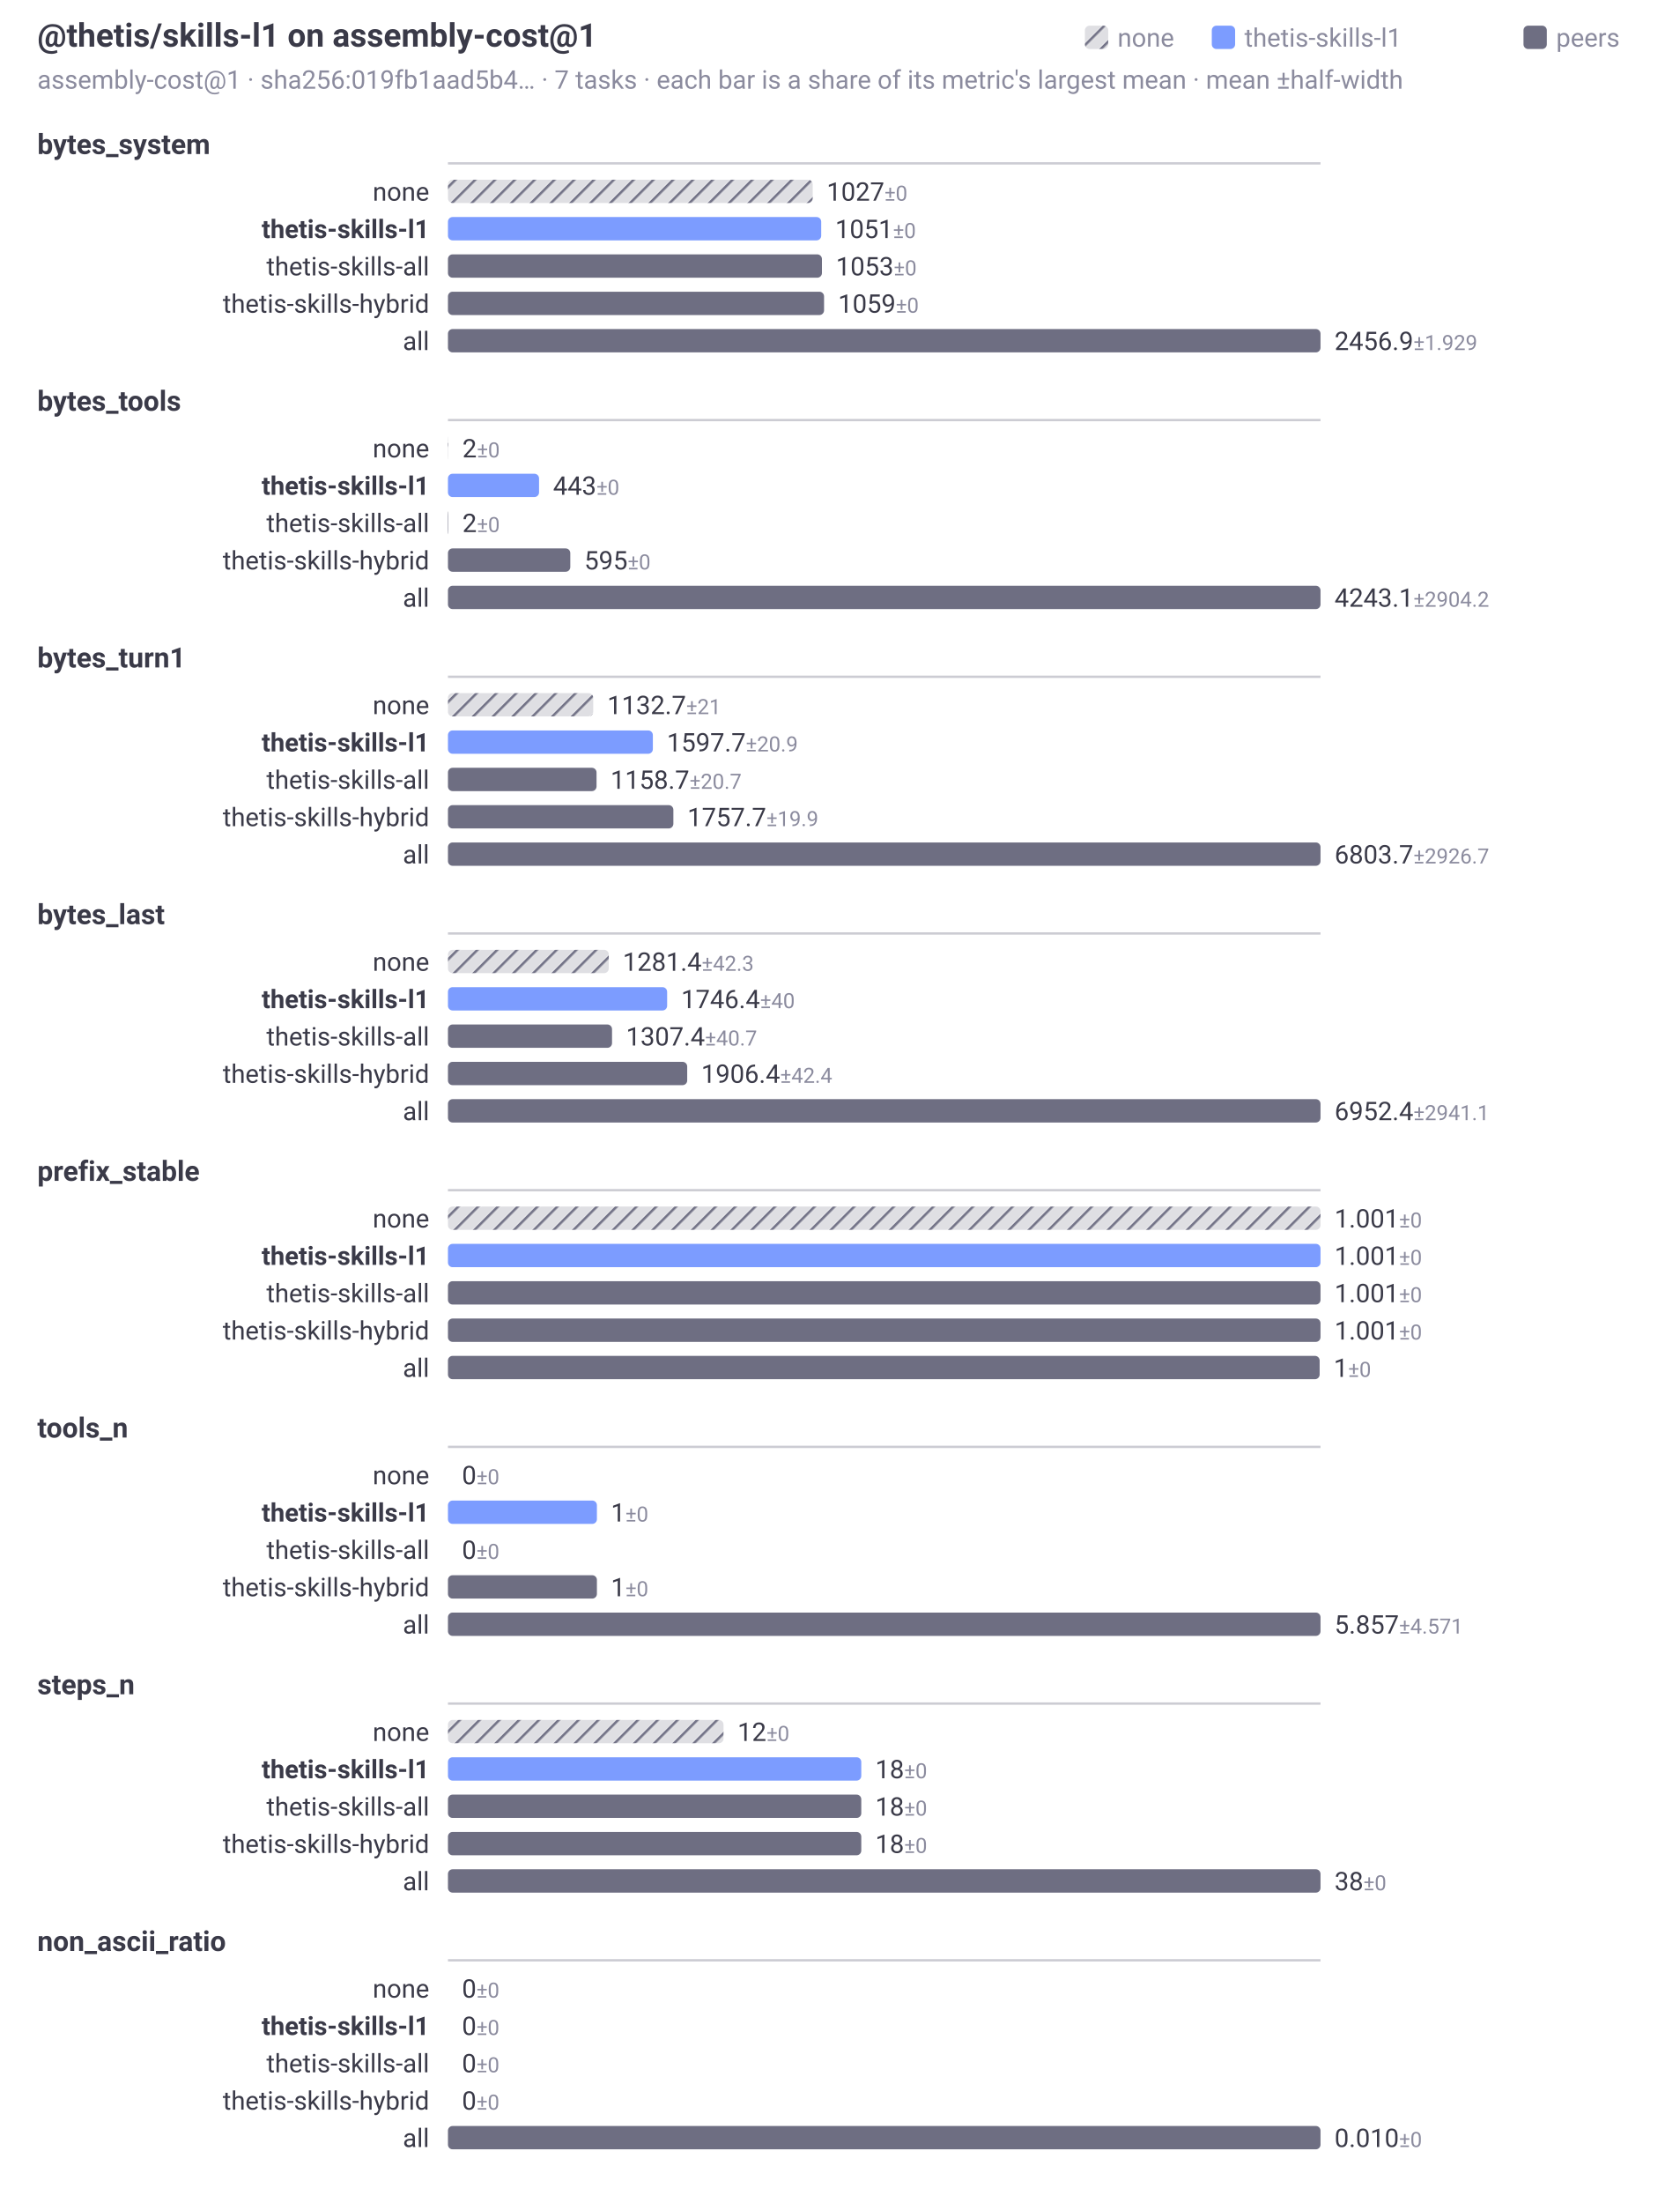
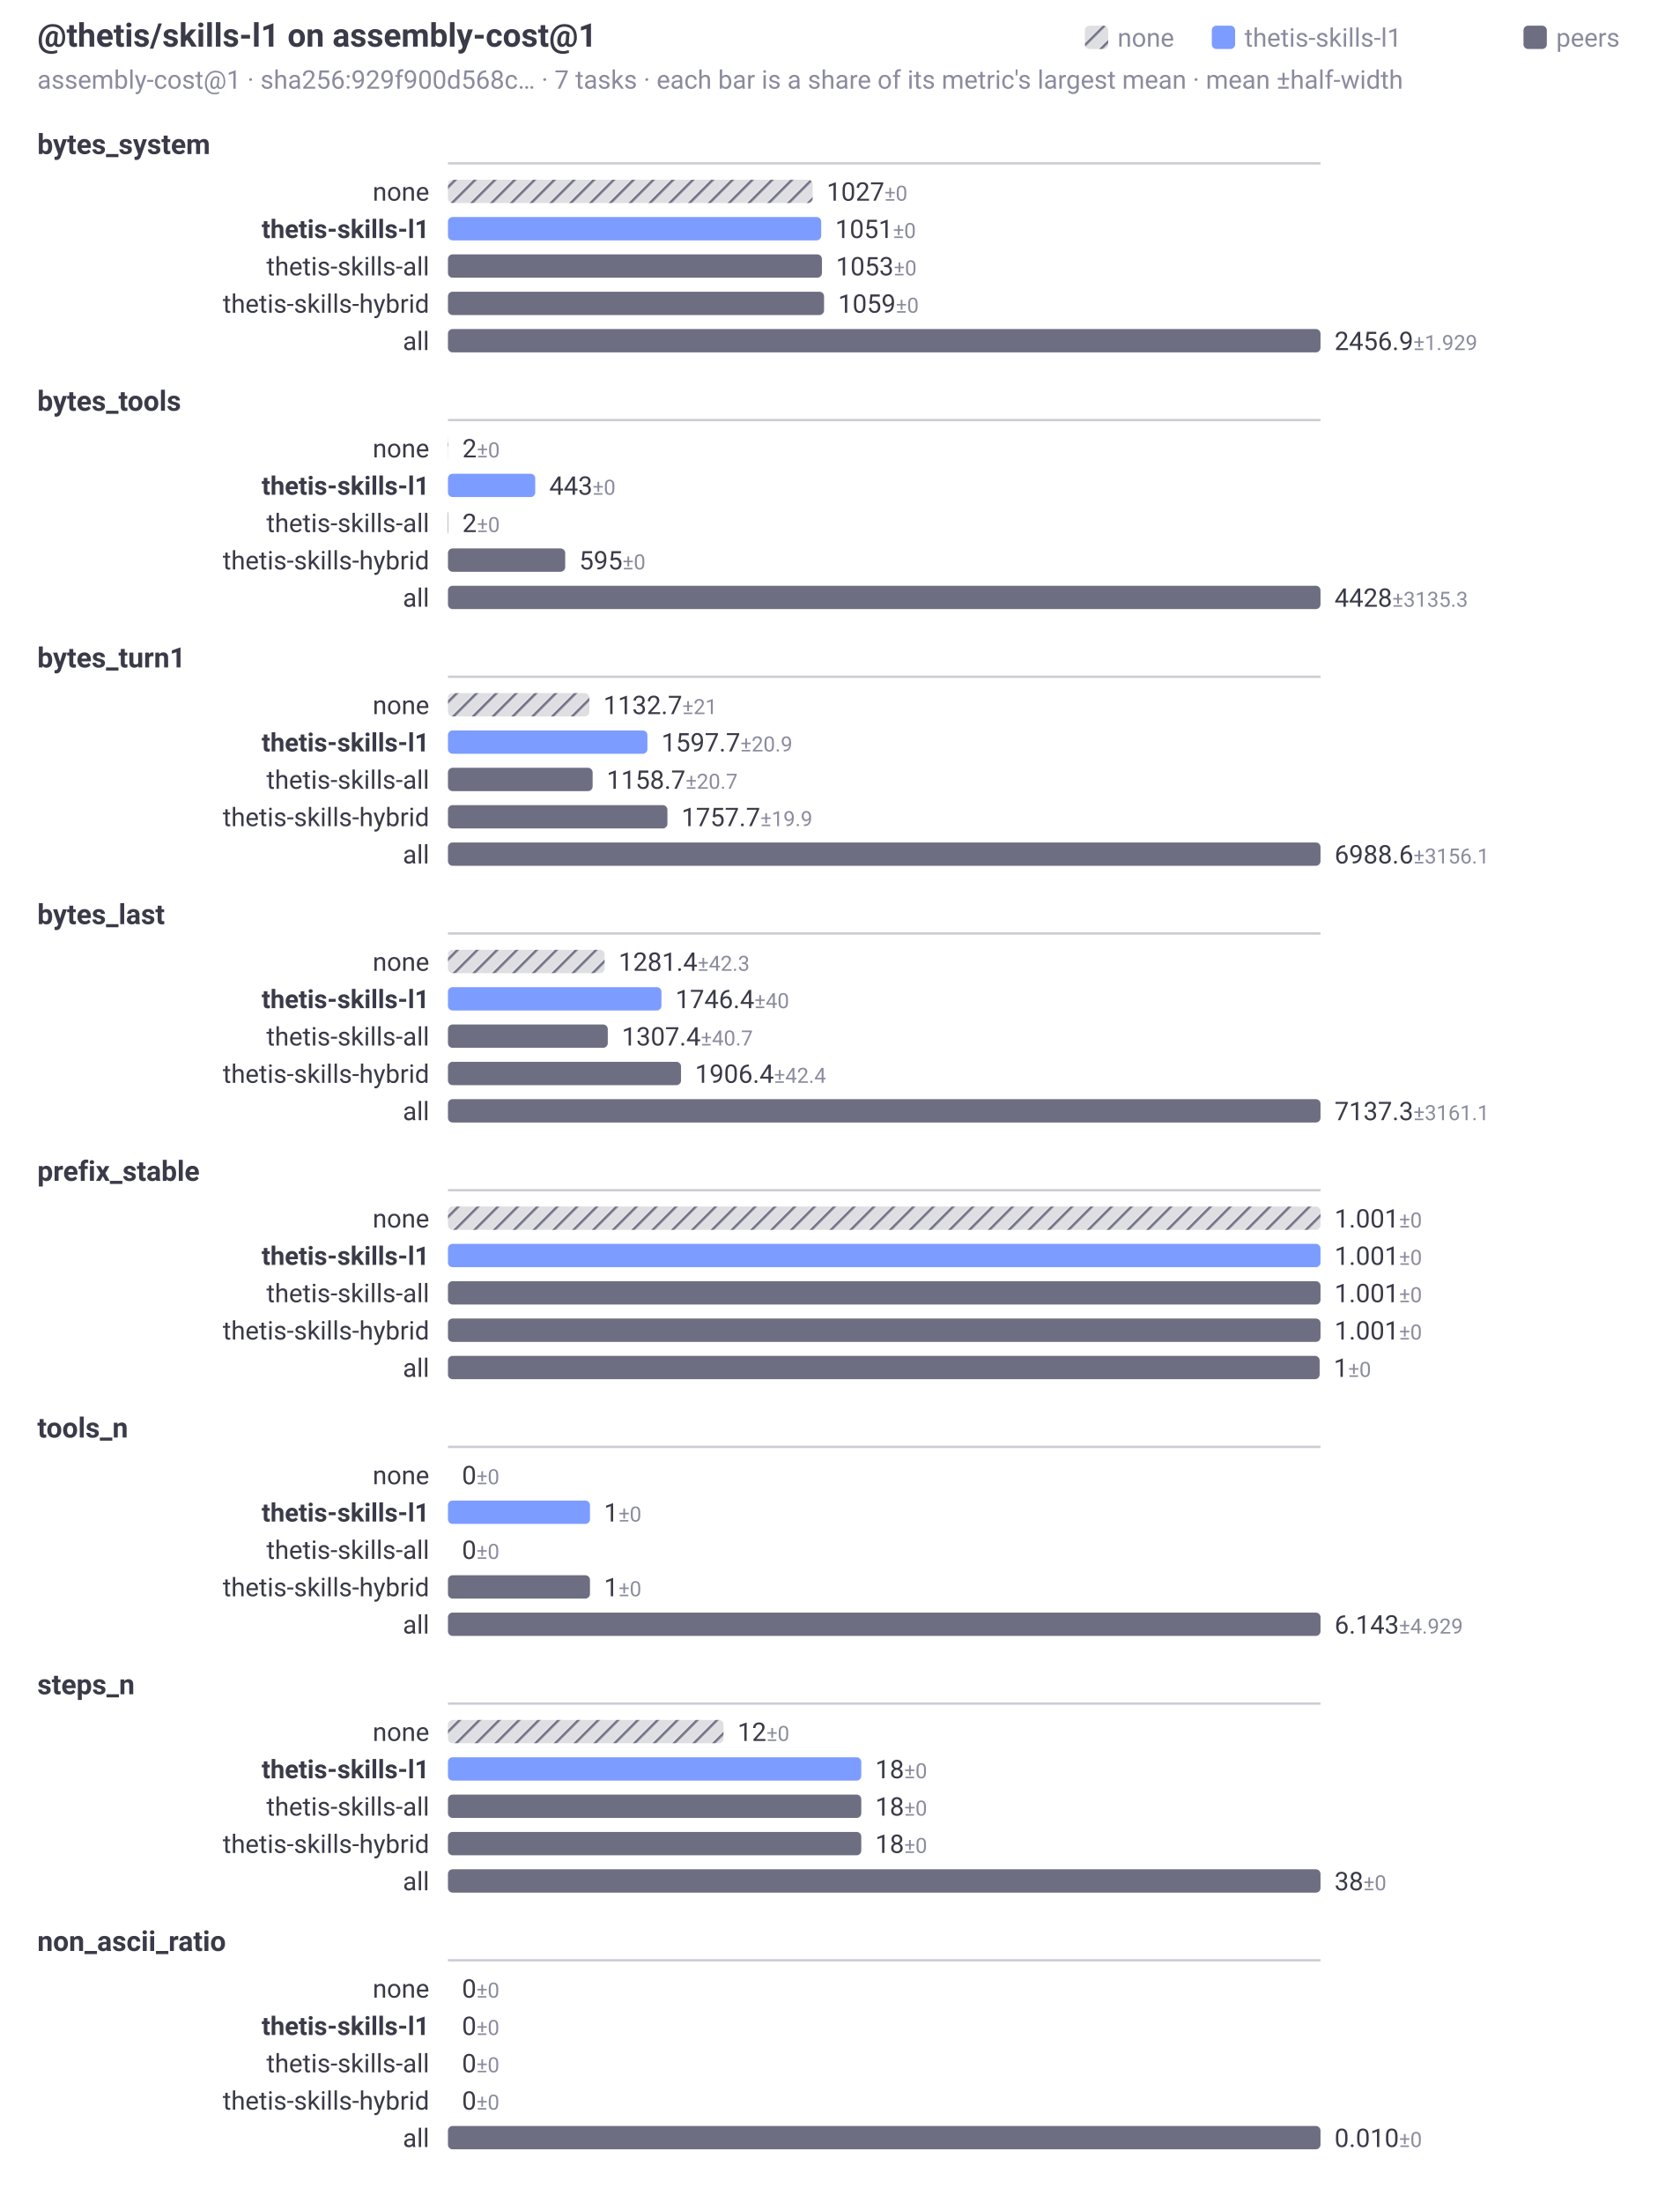
<svg xmlns="http://www.w3.org/2000/svg" width="720" height="944" viewBox="0 0 720 944" role="img" aria-labelledby="t d" font-family="system-ui, -apple-system, Segoe UI, Roboto, sans-serif">
  <style>.t{fill:#3a3a48}.f{fill:#8b8b9e}@media (prefers-color-scheme:dark){.t{fill:#d2d2dc}.f{fill:#9a9aae}}</style>
  <defs>
    <pattern id="hatch" width="6" height="6" patternUnits="userSpaceOnUse" patternTransform="rotate(45)">
      <rect width="6" height="6" fill="#6e6e82" fill-opacity="0.22" />
      <line x1="0" y1="0" x2="0" y2="6" stroke="#6e6e82" stroke-width="2" />
    </pattern>
  </defs>
  <text class="t" x="16" y="20" font-size="14" font-weight="600">@thetis/skills-l1 on assembly-cost@1</text>
-   <text class="f" x="16" y="38" font-size="11">assembly-cost@1 · sha256:019fb1aad5b4… · 7 tasks · each bar is a share of its metric's largest mean · mean ±half-width</text>
+   <text class="f" x="16" y="38" font-size="11">assembly-cost@1 · sha256:929f900d568c… · 7 tasks · each bar is a share of its metric's largest mean · mean ±half-width</text>
  <rect x="653" y="11" width="10" height="10" rx="2" fill="#6e6e82" />
  <text class="f" x="667" y="20" font-size="11">peers</text>
  <rect x="519.4" y="11" width="10" height="10" rx="2" fill="#7c9cff" />
  <text class="f" x="533.4" y="20" font-size="11">thetis-skills-l1</text>
  <rect x="465" y="11" width="10" height="10" rx="2" fill="url(#hatch)" />
  <text class="f" x="479" y="20" font-size="11">none</text>
  <text class="t" x="16" y="66" font-size="12" font-weight="600">bytes_system</text>
  <line x1="192" y1="70" x2="566" y2="70" stroke="#6e6e82" stroke-opacity="0.35" stroke-width="1" />
  <text class="t" x="184" y="86" font-size="11" text-anchor="end">none</text>
  <rect x="192" y="77" width="156.34" height="10" rx="2" fill="url(#hatch)" />
  <text class="t" x="354.34" y="86" font-size="11">1027<tspan class="f" font-size="9"> ±0</tspan>
  </text>
  <text class="t" x="184" y="102" font-size="11" text-anchor="end" font-weight="600">thetis-skills-l1</text>
  <rect x="192" y="93" width="159.99" height="10" rx="2" fill="#7c9cff" />
  <text class="t" x="357.99" y="102" font-size="11">1051<tspan class="f" font-size="9"> ±0</tspan>
  </text>
  <text class="t" x="184" y="118" font-size="11" text-anchor="end">thetis-skills-all</text>
  <rect x="192" y="109" width="160.3" height="10" rx="2" fill="#6e6e82" />
  <text class="t" x="358.3" y="118" font-size="11">1053<tspan class="f" font-size="9"> ±0</tspan>
  </text>
  <text class="t" x="184" y="134" font-size="11" text-anchor="end">thetis-skills-hybrid</text>
  <rect x="192" y="125" width="161.21" height="10" rx="2" fill="#6e6e82" />
  <text class="t" x="359.21" y="134" font-size="11">1059<tspan class="f" font-size="9"> ±0</tspan>
  </text>
  <text class="t" x="184" y="150" font-size="11" text-anchor="end">all</text>
  <rect x="192" y="141" width="374" height="10" rx="2" fill="#6e6e82" />
  <text class="t" x="572" y="150" font-size="11">2456.9<tspan class="f" font-size="9"> ±1.929</tspan>
  </text>
  <text class="t" x="16" y="176" font-size="12" font-weight="600">bytes_tools</text>
  <line x1="192" y1="180" x2="566" y2="180" stroke="#6e6e82" stroke-opacity="0.35" stroke-width="1" />
  <text class="t" x="184" y="196" font-size="11" text-anchor="end">none</text>
-   <rect x="192" y="187" width="0.18" height="10" rx="2" fill="url(#hatch)" />
-   <text class="t" x="198.18" y="196" font-size="11">2<tspan class="f" font-size="9"> ±0</tspan>
+   <rect x="192" y="187" width="0.17" height="10" rx="2" fill="url(#hatch)" />
+   <text class="t" x="198.17" y="196" font-size="11">2<tspan class="f" font-size="9"> ±0</tspan>
  </text>
  <text class="t" x="184" y="212" font-size="11" text-anchor="end" font-weight="600">thetis-skills-l1</text>
-   <rect x="192" y="203" width="39.05" height="10" rx="2" fill="#7c9cff" />
-   <text class="t" x="237.05" y="212" font-size="11">443<tspan class="f" font-size="9"> ±0</tspan>
+   <rect x="192" y="203" width="37.42" height="10" rx="2" fill="#7c9cff" />
+   <text class="t" x="235.42" y="212" font-size="11">443<tspan class="f" font-size="9"> ±0</tspan>
  </text>
  <text class="t" x="184" y="228" font-size="11" text-anchor="end">thetis-skills-all</text>
-   <rect x="192" y="219" width="0.18" height="10" rx="2" fill="#6e6e82" />
-   <text class="t" x="198.18" y="228" font-size="11">2<tspan class="f" font-size="9"> ±0</tspan>
+   <rect x="192" y="219" width="0.17" height="10" rx="2" fill="#6e6e82" />
+   <text class="t" x="198.17" y="228" font-size="11">2<tspan class="f" font-size="9"> ±0</tspan>
  </text>
  <text class="t" x="184" y="244" font-size="11" text-anchor="end">thetis-skills-hybrid</text>
-   <rect x="192" y="235" width="52.44" height="10" rx="2" fill="#6e6e82" />
-   <text class="t" x="250.44" y="244" font-size="11">595<tspan class="f" font-size="9"> ±0</tspan>
+   <rect x="192" y="235" width="50.26" height="10" rx="2" fill="#6e6e82" />
+   <text class="t" x="248.26" y="244" font-size="11">595<tspan class="f" font-size="9"> ±0</tspan>
  </text>
  <text class="t" x="184" y="260" font-size="11" text-anchor="end">all</text>
  <rect x="192" y="251" width="374" height="10" rx="2" fill="#6e6e82" />
-   <text class="t" x="572" y="260" font-size="11">4243.1<tspan class="f" font-size="9"> ±2904.2</tspan>
+   <text class="t" x="572" y="260" font-size="11">4428<tspan class="f" font-size="9"> ±3135.3</tspan>
  </text>
  <text class="t" x="16" y="286" font-size="12" font-weight="600">bytes_turn1</text>
  <line x1="192" y1="290" x2="566" y2="290" stroke="#6e6e82" stroke-opacity="0.35" stroke-width="1" />
  <text class="t" x="184" y="306" font-size="11" text-anchor="end">none</text>
-   <rect x="192" y="297" width="62.27" height="10" rx="2" fill="url(#hatch)" />
-   <text class="t" x="260.27" y="306" font-size="11">1132.7<tspan class="f" font-size="9"> ±21</tspan>
+   <rect x="192" y="297" width="60.62" height="10" rx="2" fill="url(#hatch)" />
+   <text class="t" x="258.62" y="306" font-size="11">1132.7<tspan class="f" font-size="9"> ±21</tspan>
  </text>
  <text class="t" x="184" y="322" font-size="11" text-anchor="end" font-weight="600">thetis-skills-l1</text>
-   <rect x="192" y="313" width="87.83" height="10" rx="2" fill="#7c9cff" />
-   <text class="t" x="285.83" y="322" font-size="11">1597.7<tspan class="f" font-size="9"> ±20.9</tspan>
+   <rect x="192" y="313" width="85.5" height="10" rx="2" fill="#7c9cff" />
+   <text class="t" x="283.5" y="322" font-size="11">1597.7<tspan class="f" font-size="9"> ±20.9</tspan>
  </text>
  <text class="t" x="184" y="338" font-size="11" text-anchor="end">thetis-skills-all</text>
-   <rect x="192" y="329" width="63.69" height="10" rx="2" fill="#6e6e82" />
-   <text class="t" x="261.69" y="338" font-size="11">1158.7<tspan class="f" font-size="9"> ±20.7</tspan>
+   <rect x="192" y="329" width="62.01" height="10" rx="2" fill="#6e6e82" />
+   <text class="t" x="260.01" y="338" font-size="11">1158.7<tspan class="f" font-size="9"> ±20.7</tspan>
  </text>
  <text class="t" x="184" y="354" font-size="11" text-anchor="end">thetis-skills-hybrid</text>
-   <rect x="192" y="345" width="96.62" height="10" rx="2" fill="#6e6e82" />
-   <text class="t" x="294.62" y="354" font-size="11">1757.7<tspan class="f" font-size="9"> ±19.9</tspan>
+   <rect x="192" y="345" width="94.07" height="10" rx="2" fill="#6e6e82" />
+   <text class="t" x="292.07" y="354" font-size="11">1757.7<tspan class="f" font-size="9"> ±19.9</tspan>
  </text>
  <text class="t" x="184" y="370" font-size="11" text-anchor="end">all</text>
  <rect x="192" y="361" width="374" height="10" rx="2" fill="#6e6e82" />
-   <text class="t" x="572" y="370" font-size="11">6803.7<tspan class="f" font-size="9"> ±2926.7</tspan>
+   <text class="t" x="572" y="370" font-size="11">6988.6<tspan class="f" font-size="9"> ±3156.1</tspan>
  </text>
  <text class="t" x="16" y="396" font-size="12" font-weight="600">bytes_last</text>
  <line x1="192" y1="400" x2="566" y2="400" stroke="#6e6e82" stroke-opacity="0.35" stroke-width="1" />
  <text class="t" x="184" y="416" font-size="11" text-anchor="end">none</text>
-   <rect x="192" y="407" width="68.93" height="10" rx="2" fill="url(#hatch)" />
-   <text class="t" x="266.93" y="416" font-size="11">1281.4<tspan class="f" font-size="9"> ±42.3</tspan>
+   <rect x="192" y="407" width="67.15" height="10" rx="2" fill="url(#hatch)" />
+   <text class="t" x="265.15" y="416" font-size="11">1281.4<tspan class="f" font-size="9"> ±42.3</tspan>
  </text>
  <text class="t" x="184" y="432" font-size="11" text-anchor="end" font-weight="600">thetis-skills-l1</text>
-   <rect x="192" y="423" width="93.95" height="10" rx="2" fill="#7c9cff" />
-   <text class="t" x="291.95" y="432" font-size="11">1746.4<tspan class="f" font-size="9"> ±40</tspan>
+   <rect x="192" y="423" width="91.51" height="10" rx="2" fill="#7c9cff" />
+   <text class="t" x="289.51" y="432" font-size="11">1746.4<tspan class="f" font-size="9"> ±40</tspan>
  </text>
  <text class="t" x="184" y="448" font-size="11" text-anchor="end">thetis-skills-all</text>
-   <rect x="192" y="439" width="70.33" height="10" rx="2" fill="#6e6e82" />
-   <text class="t" x="268.33" y="448" font-size="11">1307.4<tspan class="f" font-size="9"> ±40.7</tspan>
+   <rect x="192" y="439" width="68.51" height="10" rx="2" fill="#6e6e82" />
+   <text class="t" x="266.51" y="448" font-size="11">1307.4<tspan class="f" font-size="9"> ±40.7</tspan>
  </text>
  <text class="t" x="184" y="464" font-size="11" text-anchor="end">thetis-skills-hybrid</text>
-   <rect x="192" y="455" width="102.55" height="10" rx="2" fill="#6e6e82" />
-   <text class="t" x="300.55" y="464" font-size="11">1906.4<tspan class="f" font-size="9"> ±42.4</tspan>
+   <rect x="192" y="455" width="99.9" height="10" rx="2" fill="#6e6e82" />
+   <text class="t" x="297.9" y="464" font-size="11">1906.4<tspan class="f" font-size="9"> ±42.4</tspan>
  </text>
  <text class="t" x="184" y="480" font-size="11" text-anchor="end">all</text>
  <rect x="192" y="471" width="374" height="10" rx="2" fill="#6e6e82" />
-   <text class="t" x="572" y="480" font-size="11">6952.4<tspan class="f" font-size="9"> ±2941.1</tspan>
+   <text class="t" x="572" y="480" font-size="11">7137.3<tspan class="f" font-size="9"> ±3161.1</tspan>
  </text>
  <text class="t" x="16" y="506" font-size="12" font-weight="600">prefix_stable</text>
  <line x1="192" y1="510" x2="566" y2="510" stroke="#6e6e82" stroke-opacity="0.35" stroke-width="1" />
  <text class="t" x="184" y="526" font-size="11" text-anchor="end">none</text>
  <rect x="192" y="517" width="374" height="10" rx="2" fill="url(#hatch)" />
  <text class="t" x="572" y="526" font-size="11">1.001<tspan class="f" font-size="9"> ±0</tspan>
  </text>
  <text class="t" x="184" y="542" font-size="11" text-anchor="end" font-weight="600">thetis-skills-l1</text>
  <rect x="192" y="533" width="374" height="10" rx="2" fill="#7c9cff" />
  <text class="t" x="572" y="542" font-size="11">1.001<tspan class="f" font-size="9"> ±0</tspan>
  </text>
  <text class="t" x="184" y="558" font-size="11" text-anchor="end">thetis-skills-all</text>
  <rect x="192" y="549" width="374" height="10" rx="2" fill="#6e6e82" />
  <text class="t" x="572" y="558" font-size="11">1.001<tspan class="f" font-size="9"> ±0</tspan>
  </text>
  <text class="t" x="184" y="574" font-size="11" text-anchor="end">thetis-skills-hybrid</text>
  <rect x="192" y="565" width="374" height="10" rx="2" fill="#6e6e82" />
  <text class="t" x="572" y="574" font-size="11">1.001<tspan class="f" font-size="9"> ±0</tspan>
  </text>
  <text class="t" x="184" y="590" font-size="11" text-anchor="end">all</text>
  <rect x="192" y="581" width="373.63" height="10" rx="2" fill="#6e6e82" />
  <text class="t" x="571.63" y="590" font-size="11">1<tspan class="f" font-size="9"> ±0</tspan>
  </text>
  <text class="t" x="16" y="616" font-size="12" font-weight="600">tools_n</text>
  <line x1="192" y1="620" x2="566" y2="620" stroke="#6e6e82" stroke-opacity="0.35" stroke-width="1" />
  <text class="t" x="184" y="636" font-size="11" text-anchor="end">none</text>
  <rect x="192" y="627" width="0" height="10" rx="2" fill="url(#hatch)" />
  <text class="t" x="198" y="636" font-size="11">0<tspan class="f" font-size="9"> ±0</tspan>
  </text>
  <text class="t" x="184" y="652" font-size="11" text-anchor="end" font-weight="600">thetis-skills-l1</text>
-   <rect x="192" y="643" width="63.85" height="10" rx="2" fill="#7c9cff" />
-   <text class="t" x="261.85" y="652" font-size="11">1<tspan class="f" font-size="9"> ±0</tspan>
+   <rect x="192" y="643" width="60.88" height="10" rx="2" fill="#7c9cff" />
+   <text class="t" x="258.88" y="652" font-size="11">1<tspan class="f" font-size="9"> ±0</tspan>
  </text>
  <text class="t" x="184" y="668" font-size="11" text-anchor="end">thetis-skills-all</text>
  <rect x="192" y="659" width="0" height="10" rx="2" fill="#6e6e82" />
  <text class="t" x="198" y="668" font-size="11">0<tspan class="f" font-size="9"> ±0</tspan>
  </text>
  <text class="t" x="184" y="684" font-size="11" text-anchor="end">thetis-skills-hybrid</text>
-   <rect x="192" y="675" width="63.85" height="10" rx="2" fill="#6e6e82" />
-   <text class="t" x="261.85" y="684" font-size="11">1<tspan class="f" font-size="9"> ±0</tspan>
+   <rect x="192" y="675" width="60.88" height="10" rx="2" fill="#6e6e82" />
+   <text class="t" x="258.88" y="684" font-size="11">1<tspan class="f" font-size="9"> ±0</tspan>
  </text>
  <text class="t" x="184" y="700" font-size="11" text-anchor="end">all</text>
  <rect x="192" y="691" width="374" height="10" rx="2" fill="#6e6e82" />
-   <text class="t" x="572" y="700" font-size="11">5.857<tspan class="f" font-size="9"> ±4.571</tspan>
+   <text class="t" x="572" y="700" font-size="11">6.143<tspan class="f" font-size="9"> ±4.929</tspan>
  </text>
  <text class="t" x="16" y="726" font-size="12" font-weight="600">steps_n</text>
  <line x1="192" y1="730" x2="566" y2="730" stroke="#6e6e82" stroke-opacity="0.35" stroke-width="1" />
  <text class="t" x="184" y="746" font-size="11" text-anchor="end">none</text>
  <rect x="192" y="737" width="118.11" height="10" rx="2" fill="url(#hatch)" />
  <text class="t" x="316.11" y="746" font-size="11">12<tspan class="f" font-size="9"> ±0</tspan>
  </text>
  <text class="t" x="184" y="762" font-size="11" text-anchor="end" font-weight="600">thetis-skills-l1</text>
  <rect x="192" y="753" width="177.16" height="10" rx="2" fill="#7c9cff" />
  <text class="t" x="375.16" y="762" font-size="11">18<tspan class="f" font-size="9"> ±0</tspan>
  </text>
  <text class="t" x="184" y="778" font-size="11" text-anchor="end">thetis-skills-all</text>
  <rect x="192" y="769" width="177.16" height="10" rx="2" fill="#6e6e82" />
  <text class="t" x="375.16" y="778" font-size="11">18<tspan class="f" font-size="9"> ±0</tspan>
  </text>
  <text class="t" x="184" y="794" font-size="11" text-anchor="end">thetis-skills-hybrid</text>
  <rect x="192" y="785" width="177.16" height="10" rx="2" fill="#6e6e82" />
  <text class="t" x="375.16" y="794" font-size="11">18<tspan class="f" font-size="9"> ±0</tspan>
  </text>
  <text class="t" x="184" y="810" font-size="11" text-anchor="end">all</text>
  <rect x="192" y="801" width="374" height="10" rx="2" fill="#6e6e82" />
  <text class="t" x="572" y="810" font-size="11">38<tspan class="f" font-size="9"> ±0</tspan>
  </text>
  <text class="t" x="16" y="836" font-size="12" font-weight="600">non_ascii_ratio</text>
  <line x1="192" y1="840" x2="566" y2="840" stroke="#6e6e82" stroke-opacity="0.35" stroke-width="1" />
  <text class="t" x="184" y="856" font-size="11" text-anchor="end">none</text>
  <rect x="192" y="847" width="0" height="10" rx="2" fill="url(#hatch)" />
  <text class="t" x="198" y="856" font-size="11">0<tspan class="f" font-size="9"> ±0</tspan>
  </text>
  <text class="t" x="184" y="872" font-size="11" text-anchor="end" font-weight="600">thetis-skills-l1</text>
  <rect x="192" y="863" width="0" height="10" rx="2" fill="#7c9cff" />
  <text class="t" x="198" y="872" font-size="11">0<tspan class="f" font-size="9"> ±0</tspan>
  </text>
  <text class="t" x="184" y="888" font-size="11" text-anchor="end">thetis-skills-all</text>
  <rect x="192" y="879" width="0" height="10" rx="2" fill="#6e6e82" />
  <text class="t" x="198" y="888" font-size="11">0<tspan class="f" font-size="9"> ±0</tspan>
  </text>
  <text class="t" x="184" y="904" font-size="11" text-anchor="end">thetis-skills-hybrid</text>
  <rect x="192" y="895" width="0" height="10" rx="2" fill="#6e6e82" />
  <text class="t" x="198" y="904" font-size="11">0<tspan class="f" font-size="9"> ±0</tspan>
  </text>
  <text class="t" x="184" y="920" font-size="11" text-anchor="end">all</text>
  <rect x="192" y="911" width="374" height="10" rx="2" fill="#6e6e82" />
  <text class="t" x="572" y="920" font-size="11">0.010<tspan class="f" font-size="9"> ±0</tspan>
  </text>
</svg>
